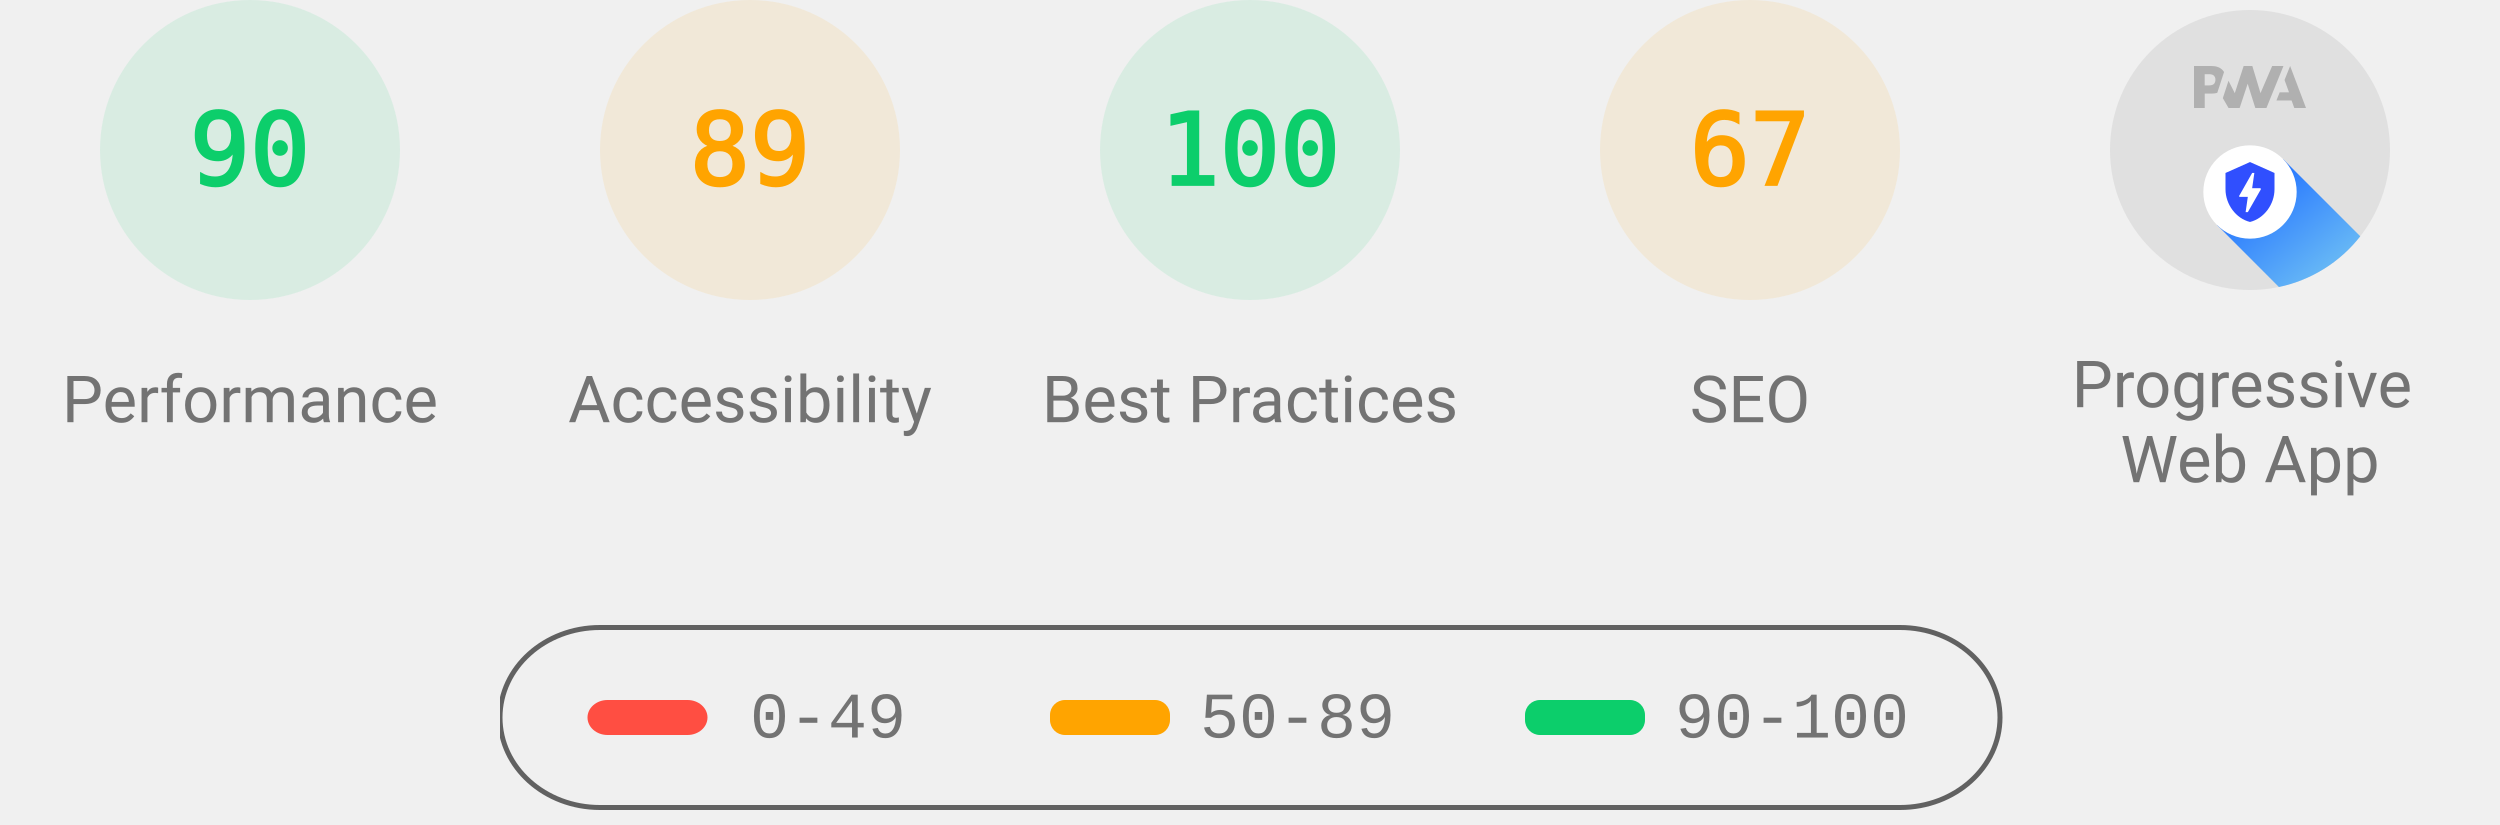
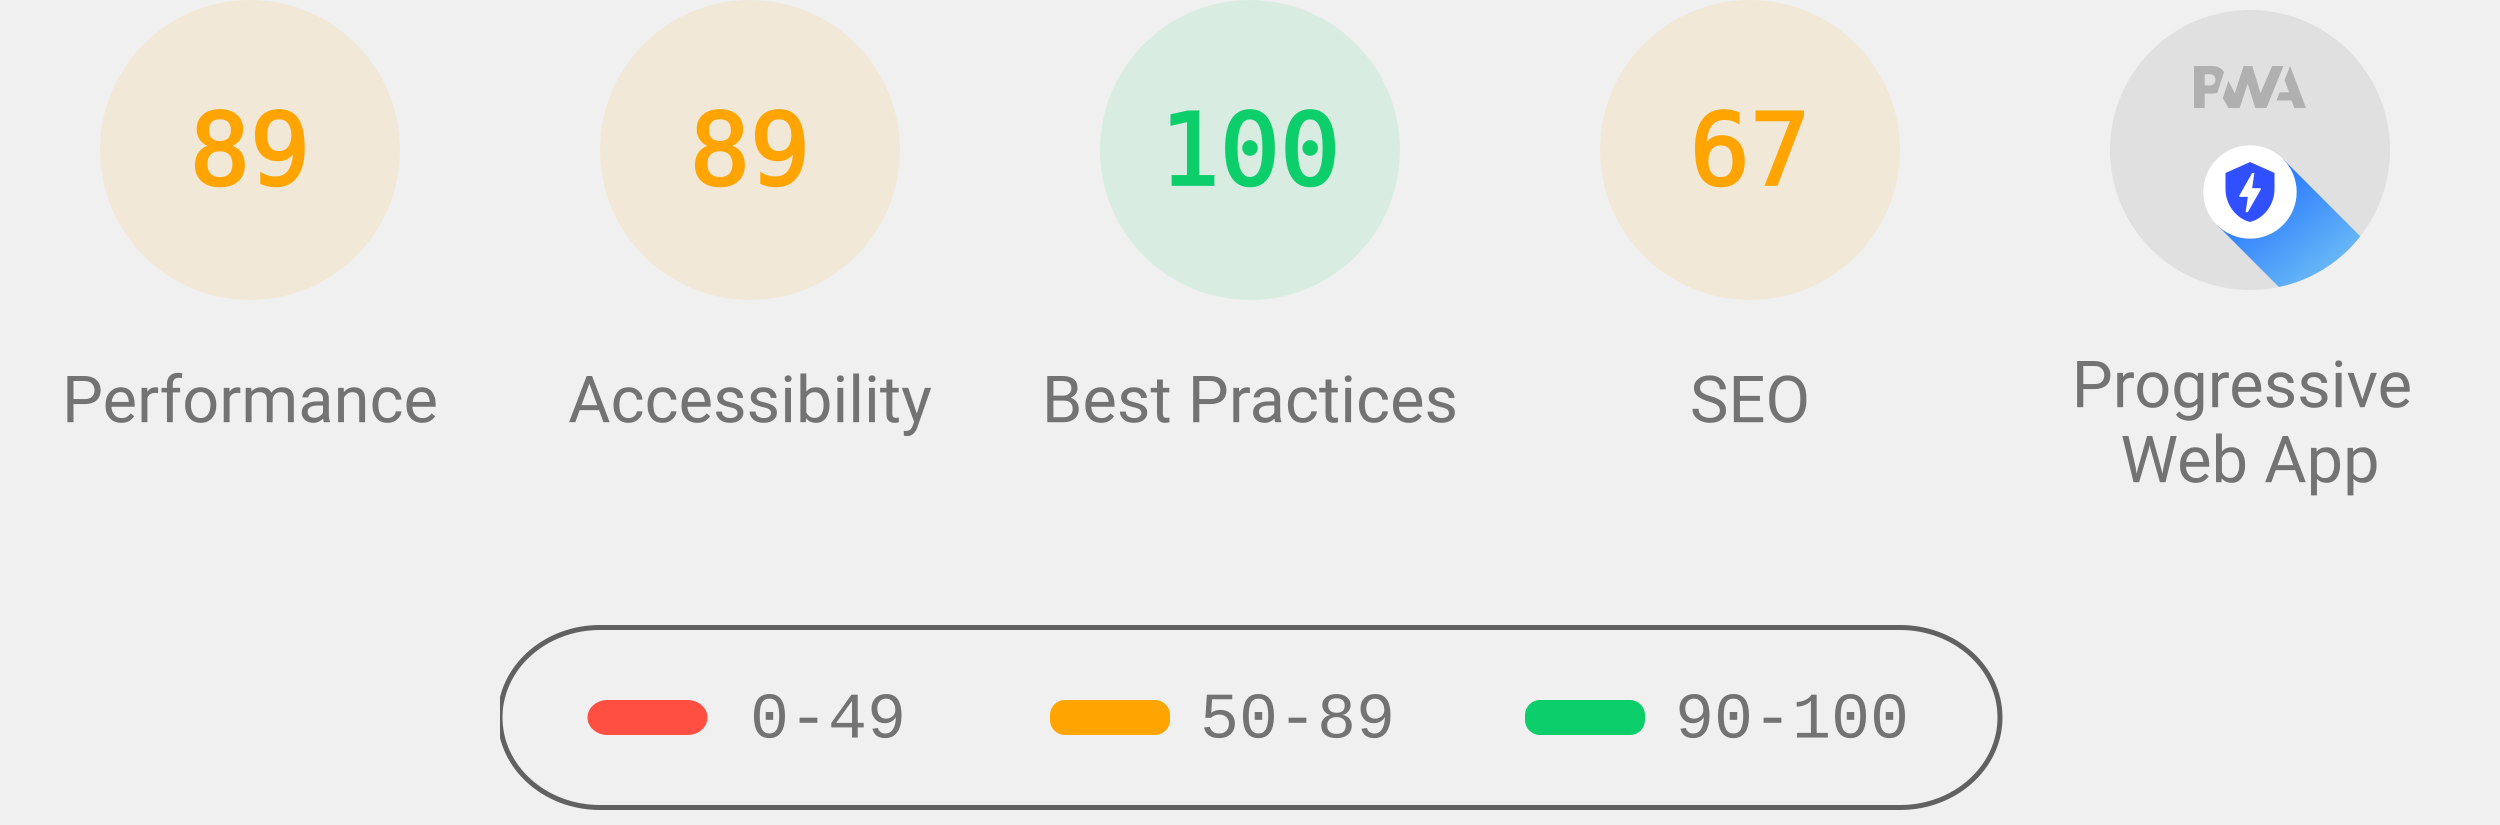
<svg xmlns="http://www.w3.org/2000/svg" class="theme--agnostic" fill="none" width="1000" height="330">
  <style>
			.gauge-base {
				opacity: 0.1
			}

			.gauge-arc {
				fill: none;
				animation-delay: 250ms;
				stroke-linecap: round;
				transform: rotate(-90deg);
				transform-origin: 100px 60px;
				animation: load-gauge 1s ease forwards
			}

			.guage-text {
				font-size: 40px;
				font-family: monospace;
				text-align: center
			}

			.guage-red {
				color: #ff4e42;
				fill: #ff4e42;
				stroke: #ff4e42
			}
			.guage-orange {
				color: #ffa400;
				fill: #ffa400;
				stroke: #ffa400
			}
			.guage-green {
				color: #0cce6b;
				fill: #0cce6b;
				stroke: #0cce6b
			}
			.theme--agnostic .guage-undefined {
				color: #5c5c5c;
				fill: #5c5c5c;
				stroke: #5c5c5c
			}
			.theme--light .guage-undefined {
				color: #1e1e1e;
				fill: #1e1e1e;
				stroke: #1e1e1e
			}
			.theme--dark .guage-undefined {
				color: #f5f5f5;
				fill: #f5f5f5;
				stroke: #f5f5f5
			}

			.guage-title {
				stroke: none;
				font-size: 26px;
				line-height: 26px;
				font-family: Roboto, Halvetica, Arial, sans-serif
			}
			.metric.guage-title {
				font-family: 'Courier New', Courier, monospace
			}
			.theme--agnostic .guage-title {
				color: #737373;
				fill: #737373
			}
			.theme--light .guage-title {
				color: #212121;
				fill: #212121
			}
			.theme--dark .guage-title {
				color: #f5f5f5;
				fill: #f5f5f5
			}

			@keyframes load-gauge {
				from {
					stroke-dasharray: 0 352.858
				}
			}
			.lh-gauge--pwa__disc {
				fill: #e0e0e0
			}
			.lh-gauge--pwa__logo {
				position: relative;
				fill: #b0b0b0
			}
			.lh-gauge--pwa__invisible {
				display: none
			}
			.lh-gauge--pwa__visible {
				display: inline
			}
			.guage-invisible {
				display: none
			}
			.lh-gauge--pwa__logo--primary-color {
				fill: #304ffe
			}
			.theme--agnostic .lh-gauge--pwa__logo--secondary-color {
				fill: #787878
			}
			.theme--light .lh-gauge--pwa__logo--secondary-color {
				fill: #3d3d3d
			}
			.theme--dark .lh-gauge--pwa__logo--secondary-color {
				fill: #d8b6b6
			}
			.theme--light #svg_2 {
				stroke: #00000022
			}
			.theme--agnostic #svg_2 {
				stroke: #616161
			}
			.theme--light #svg_2 {
				stroke: #00000022
			}
			.theme--dark #svg_2 {
				stroke: #f5f5f566
			}
		</style>
-   <svg class="guage-div guage-perf guage-green" viewBox="0 0 200 200" width="200" height="200" x="0" y="0">
-     <circle class="gauge-base" r="56" cx="100" cy="60" stroke-width="8" />
-     <circle class="gauge-arc guage-arc-1" r="56" cx="100" cy="60" stroke-width="8" style="stroke-dasharray: 316.672, 351.858;" />
-     <text class="guage-text" x="100px" y="60px" alignment-baseline="central" dominant-baseline="central" text-anchor="middle">90</text>
+   <svg class="guage-div guage-perf guage-orange" viewBox="0 0 200 200" width="200" height="200" x="0" y="0">
+     <circle class="gauge-base" r="56" cx="100" cy="60" stroke-width="8" />
+     <circle class="gauge-arc guage-arc-1" r="56" cx="100" cy="60" stroke-width="8" style="stroke-dasharray: 313.154, 351.858;" />
+     <text class="guage-text" x="100px" y="60px" alignment-baseline="central" dominant-baseline="central" text-anchor="middle">89</text>
    <text class="guage-title" x="100px" y="160px" alignment-baseline="central" dominant-baseline="central" text-anchor="middle">Performance</text>
  </svg>,<svg class="guage-div guage-perf guage-orange" viewBox="0 0 200 200" width="200" height="200" x="200" y="0">
    <circle class="gauge-base" r="56" cx="100" cy="60" stroke-width="8" />
    <circle class="gauge-arc guage-arc-1" r="56" cx="100" cy="60" stroke-width="8" style="stroke-dasharray: 313.154, 351.858;" />
    <text class="guage-text" x="100px" y="60px" alignment-baseline="central" dominant-baseline="central" text-anchor="middle">89</text>
    <text class="guage-title" x="100px" y="160px" alignment-baseline="central" dominant-baseline="central" text-anchor="middle">Accessibility</text>
  </svg>,<svg class="guage-div guage-perf guage-green" viewBox="0 0 200 200" width="200" height="200" x="400" y="0">
    <circle class="gauge-base" r="56" cx="100" cy="60" stroke-width="8" />
    <circle class="gauge-arc guage-arc-1" r="56" cx="100" cy="60" stroke-width="8" style="stroke-dasharray: 351.858, 351.858;" />
    <text class="guage-text" x="100px" y="60px" alignment-baseline="central" dominant-baseline="central" text-anchor="middle">100</text>
    <text class="guage-title" x="100px" y="160px" alignment-baseline="central" dominant-baseline="central" text-anchor="middle">Best Practices</text>
  </svg>,<svg class="guage-div guage-perf guage-orange" viewBox="0 0 200 200" width="200" height="200" x="600" y="0">
    <circle class="gauge-base" r="56" cx="100" cy="60" stroke-width="8" />
    <circle class="gauge-arc guage-arc-1" r="56" cx="100" cy="60" stroke-width="8" style="stroke-dasharray: 235.745, 351.858;" />
    <text class="guage-text" x="100px" y="60px" alignment-baseline="central" dominant-baseline="central" text-anchor="middle">67</text>
    <text class="guage-title" x="100px" y="160px" alignment-baseline="central" dominant-baseline="central" text-anchor="middle">SEO</text>
  </svg>,<svg class="guage-div guage-pwa" viewBox="0 0 200 200" width="200" height="200" x="800" y="0">
    <svg viewBox="0 0 60 60" width="112" height="112" x="44" y="4">
      <defs>
        <linearGradient id="lh-gauge--pwa__check-circle__gradient-0" x1="50%" y1="0%" x2="50%" y2="100%">
          <stop stop-color="#00C852" offset="0%" />
          <stop stop-color="#009688" offset="100%" />
        </linearGradient>
        <linearGradient id="lh-gauge--pwa__installable__shadow-gradient-0" x1="76.056%" x2="24.111%" y1="82.995%" y2="24.735%">
          <stop stop-color="#A5D6A7" offset="0%" />
          <stop stop-color="#80CBC4" offset="100%" />
        </linearGradient>
        <linearGradient id="lh-gauge--pwa__fast-reliable__shadow-gradient-0" x1="76.056%" y1="82.995%" x2="25.678%" y2="26.493%">
          <stop stop-color="#64B5F6" offset="0%" />
          <stop stop-color="#2979FF" offset="100%" />
        </linearGradient>
        <g id="lh-gauge--pwa__fast-reliable-badge-0">
          <circle fill="#FFFFFF" cx="10" cy="10" r="10" />
          <path fill="#304FFE" d="M10 3.58l5.25 2.34v3.5c0 3.23-2.24 6.26-5.25 7-3.01-.74-5.25-3.77-5.25-7v-3.5L10 3.58zm-.47 10.74l2.76-4.83.03-.07c.04-.08 0-.24-.22-.24h-1.64l.47-3.26h-.47l-2.7 4.77c-.02.01.05-.1-.04.05-.09.16-.1.31.18.31h1.63l-.47 3.27h.47z" />
        </g>
        <g id="lh-gauge--pwa__installable-badge-0">
          <circle fill="#FFFFFF" cx="10" cy="10" r="10" />
          <path fill="#009688" d="M10 4.167A5.835 5.835 0 0 0 4.167 10 5.835 5.835 0 0 0 10 15.833 5.835 5.835 0 0 0 15.833 10 5.835 5.835 0 0 0 10 4.167zm2.917 6.416h-2.334v2.334H9.417v-2.334H7.083V9.417h2.334V7.083h1.166v2.334h2.334v1.166z" />
        </g>
      </defs>
      <g stroke="none" fill-rule="nonzero">
        <circle class="lh-gauge--pwa__disc" cx="30" cy="30" r="30" />
        <g class="lh-gauge--pwa__logo">
          <path d="M35.66 19.39l.7-1.75h2L37.4 15 38.6 12l3.4 9h-2.51l-.58-1.61z" />
          <path d="M33.52 21l3.65-9h-2.42l-2.5 5.82L30.5 12h-1.86l-1.9 5.82-1.35-2.65-1.21 3.72L25.4 21h2.38l1.72-5.2 1.64 5.2z" />
          <path fill-rule="nonzero" d="M20.3 17.91h1.48c.45 0 .85-.05 1.2-.15l.39-1.18 1.07-3.3a2.64 2.64 0 0 0-.28-.37c-.55-.6-1.36-.91-2.42-.91H18v9h2.3V17.9zm1.96-3.84c.22.22.33.5.33.87 0 .36-.1.65-.29.87-.2.23-.59.35-1.15.35h-.86v-2.41h.87c.52 0 .89.1 1.1.32z" />
        </g>
        <rect class="lh-gauge--pwa__component lh-gauge--pwa__na-line lh-gauge--pwa__invisible" fill="#FFFFFF" x="20" y="32" width="20" height="4" rx="2" />
        <g class="lh-gauge--pwa__component lh-gauge--pwa__fast-reliable-badge lh-gauge--pwa__visible" transform="translate(20, 29)">
          <path fill="url(#lh-gauge--pwa__fast-reliable__shadow-gradient-0)" d="M33.63 19.49A30 30 0 0 1 16.2 30.36L3 17.14 17.14 3l16.49 16.49z" />
          <use href="#lh-gauge--pwa__fast-reliable-badge-0" />
        </g>
        <g class="lh-gauge--pwa__component lh-gauge--pwa__installable-badge lh-gauge--pwa__invisible" transform="translate(20, 29)">
          <path fill="url(#lh-gauge--pwa__installable__shadow-gradient-0)" d="M33.629 19.487c-4.272 5.453-10.391 9.39-17.415 10.869L3 17.142 17.142 3 33.63 19.487z" />
          <use href="#lh-gauge--pwa__installable-badge-0" />
        </g>
        <g class="lh-gauge--pwa__component lh-gauge--pwa__fast-reliable-installable-badges lh-gauge--pwa__invisible">
          <g transform="translate(8, 29)">
            <path fill="url(#lh-gauge--pwa__fast-reliable__shadow-gradient-0)" d="M16.321 30.463L3 17.143 17.142 3l22.365 22.365A29.864 29.864 0 0 1 22 31c-1.942 0-3.84-.184-5.679-.537z" />
            <use href="#lh-gauge--pwa__fast-reliable-badge-0" />
          </g>
          <g transform="translate(32, 29)">
            <path fill="url(#lh-gauge--pwa__installable__shadow-gradient-0)" d="M25.982 11.84a30.107 30.107 0 0 1-13.08 15.203L3 17.143 17.142 3l8.84 8.84z" />
            <use href="#lh-gauge--pwa__installable-badge-0" />
          </g>
        </g>
        <g class="lh-gauge--pwa__component lh-gauge--pwa__check-circle lh-gauge--pwa__invisible" transform="translate(18, 28)">
          <circle fill="#FFFFFF" cx="12" cy="12" r="12" />
          <path fill="url(#lh-gauge--pwa__check-circle__gradient-0)" d="M12 2a10 10 0 1 0 0 20 10 10 0 0 0 0-20zm-2 15l-5-5 1.41-1.41L10 14.17l7.59-7.59L19 8l-9 9z" />
        </g>
      </g>
    </svg>
    <text class="guage-title" y="160px" alignment-baseline="central" dominant-baseline="central" text-anchor="middle">
      <tspan x="100px" dy="-6px">Progressive</tspan>
      <tspan x="100px" dy="30px">Web App</tspan>
    </text>
  </svg>
  <svg width="604" height="76" x="200" y="250">
    <g>
      <rect fill="none" id="canvas_background" height="80" width="604" y="-1" x="-1" />
      <g display="none" overflow="visible" y="0" x="0" height="100%" width="100%" id="canvasGrid">
        <rect fill="url(#gridpattern)" stroke-width="0" y="0" x="0" height="100%" width="100%" />
      </g>
    </g>
    <g>
      <rect fill-opacity="0" stroke-width="2" rx="40" id="svg_2" height="72" width="600" y="1" x="0" fill="#000000" />
      <rect stroke="#000" rx="8" id="svg_3" height="14" width="48" y="30" x="35" stroke-opacity="null" stroke-width="0" fill="#ff4e42" />
      <rect stroke="#000" rx="6" id="svg_4" height="14" width="48" y="30" x="220" stroke-opacity="null" stroke-width="0" fill="#ffa400" />
      <rect stroke="#000" rx="6" id="svg_5" height="14" width="48" y="30" x="410" stroke-opacity="null" stroke-width="0" fill="#0cce6b" />
      <text class="metric guage-title" xml:space="preserve" text-anchor="start" font-size="26" id="svg_6" y="45" x="100" stroke-opacity="null" stroke-width="0" stroke="#000">0-49</text>
      <text class="metric guage-title" xml:space="preserve" text-anchor="start" font-size="26" id="svg_7" y="45" x="280" stroke-opacity="null" stroke-width="0" stroke="#000">50-89</text>
      <text class="metric guage-title" xml:space="preserve" text-anchor="start" font-size="26" id="svg_8" y="45" x="470" stroke-opacity="null" stroke-width="0" stroke="#000">90-100</text>
    </g>
  </svg>
</svg>
